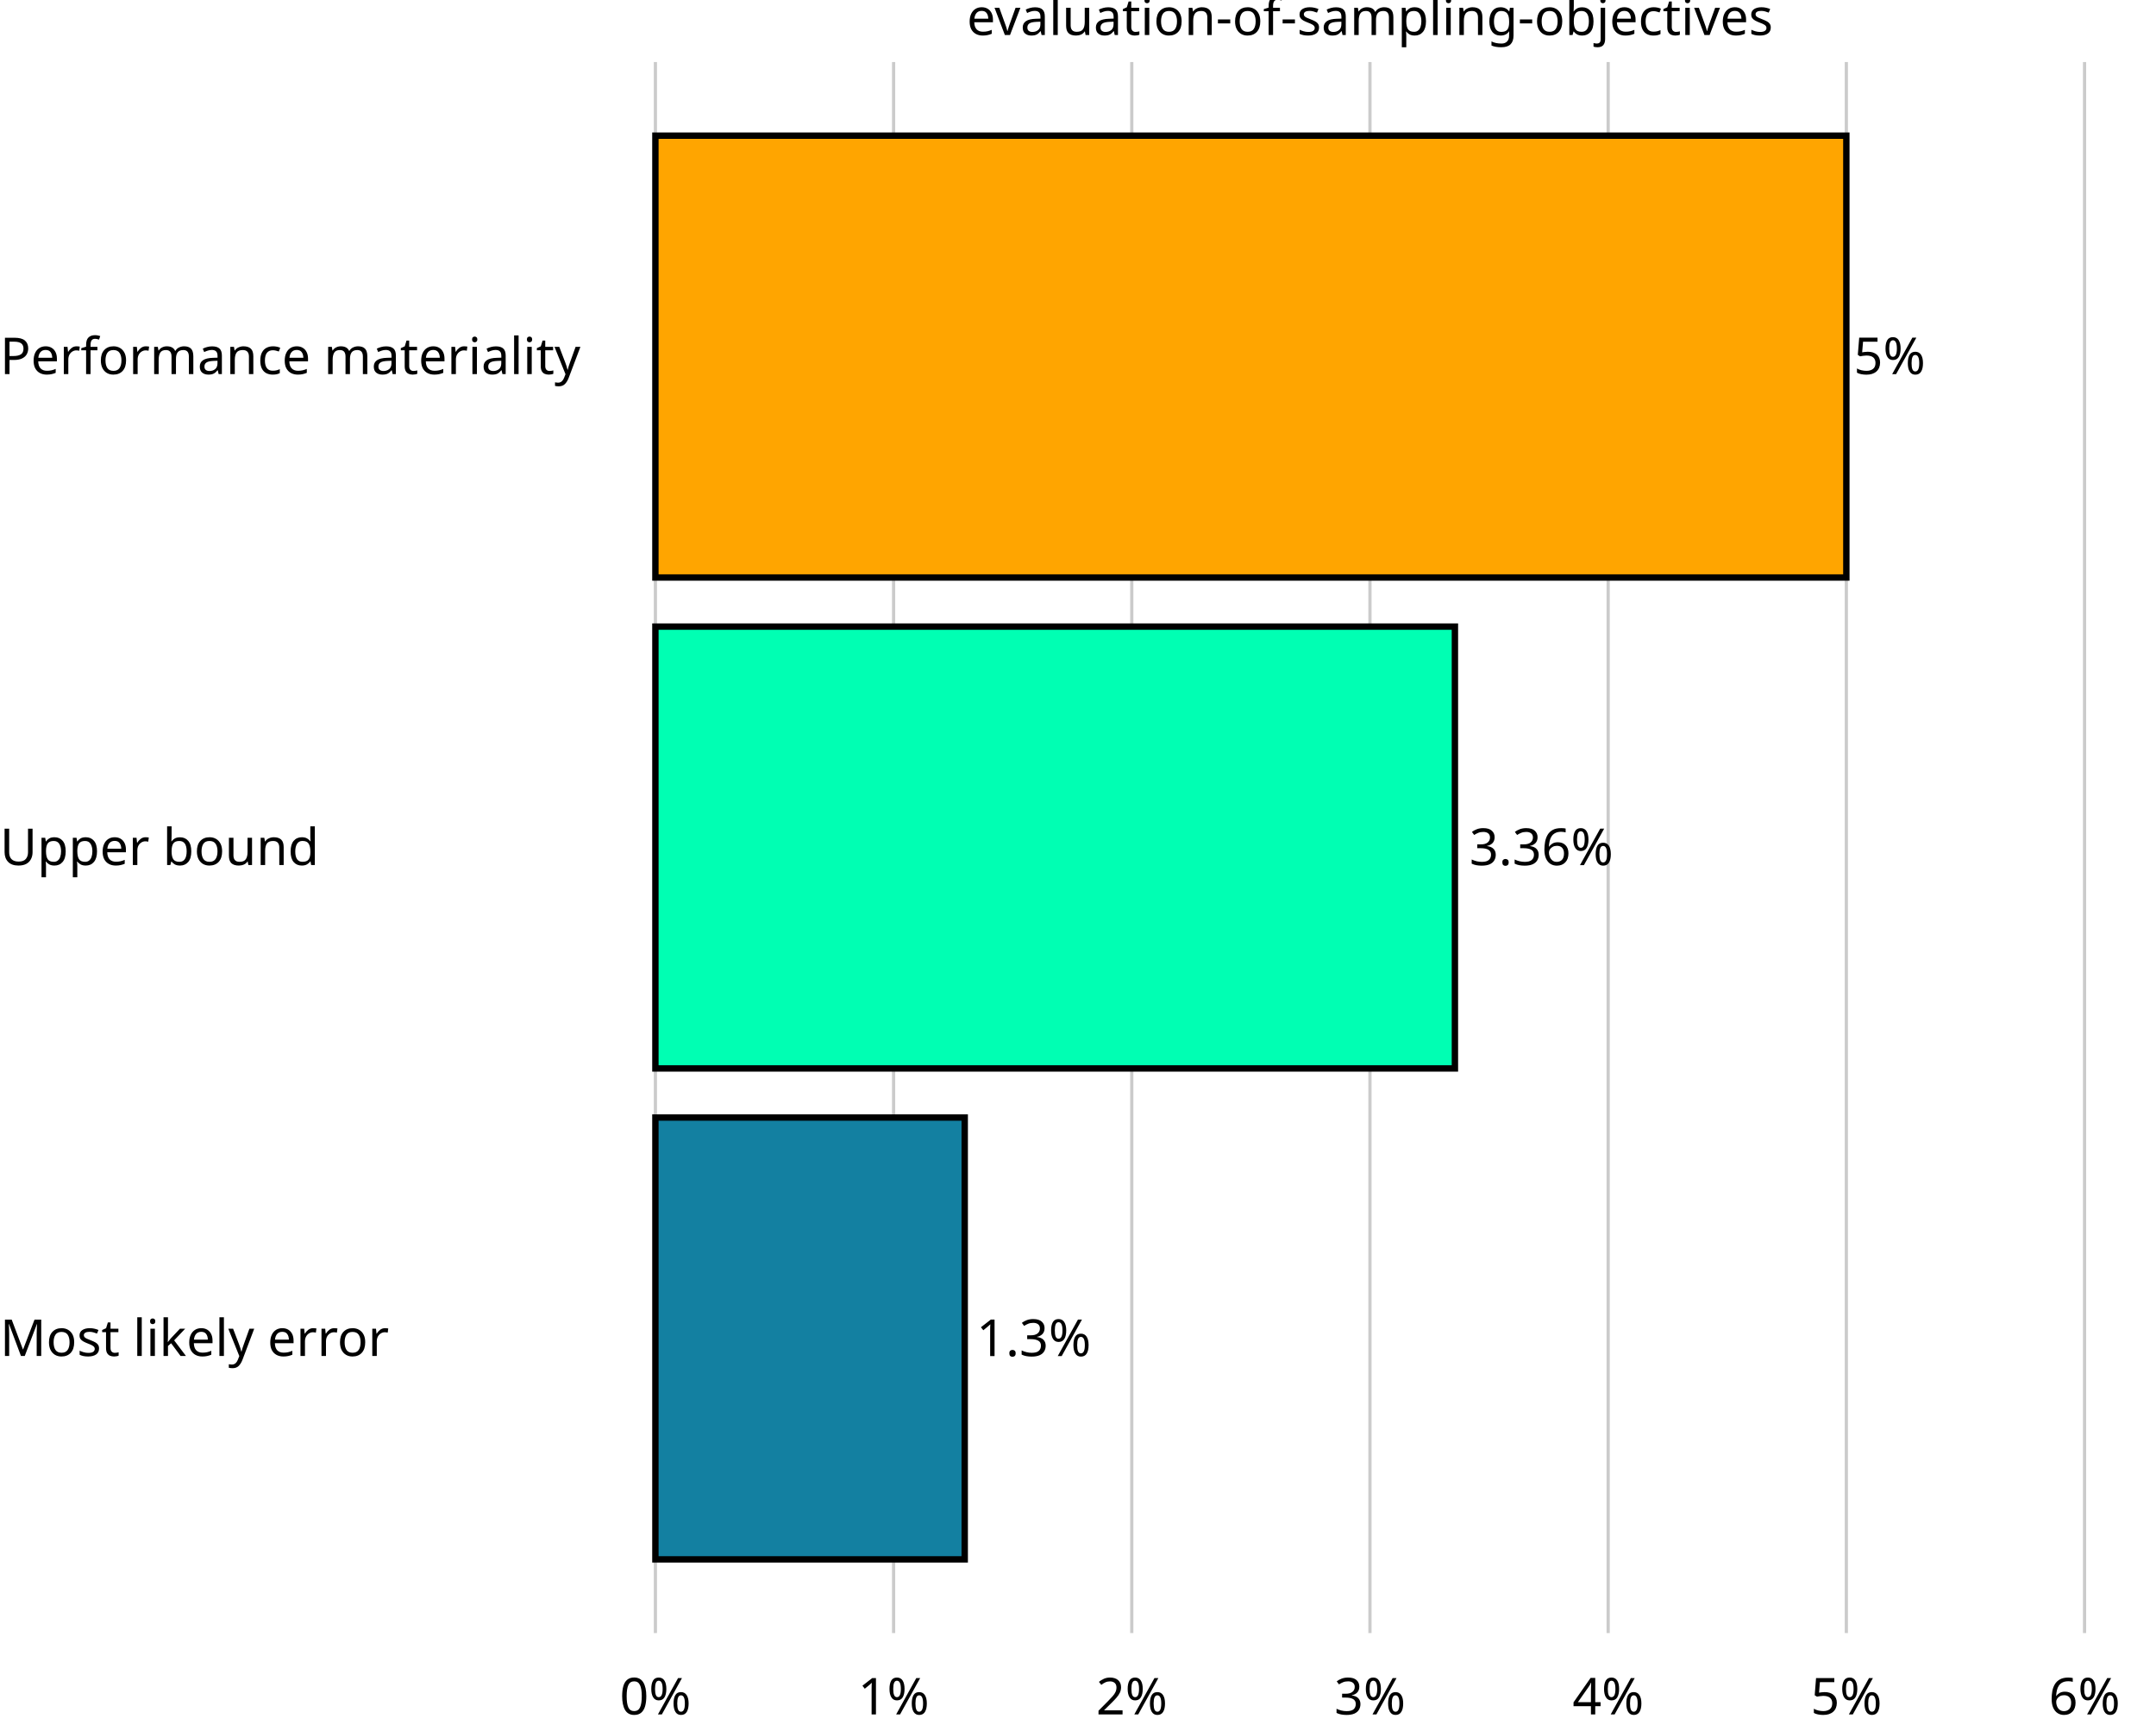
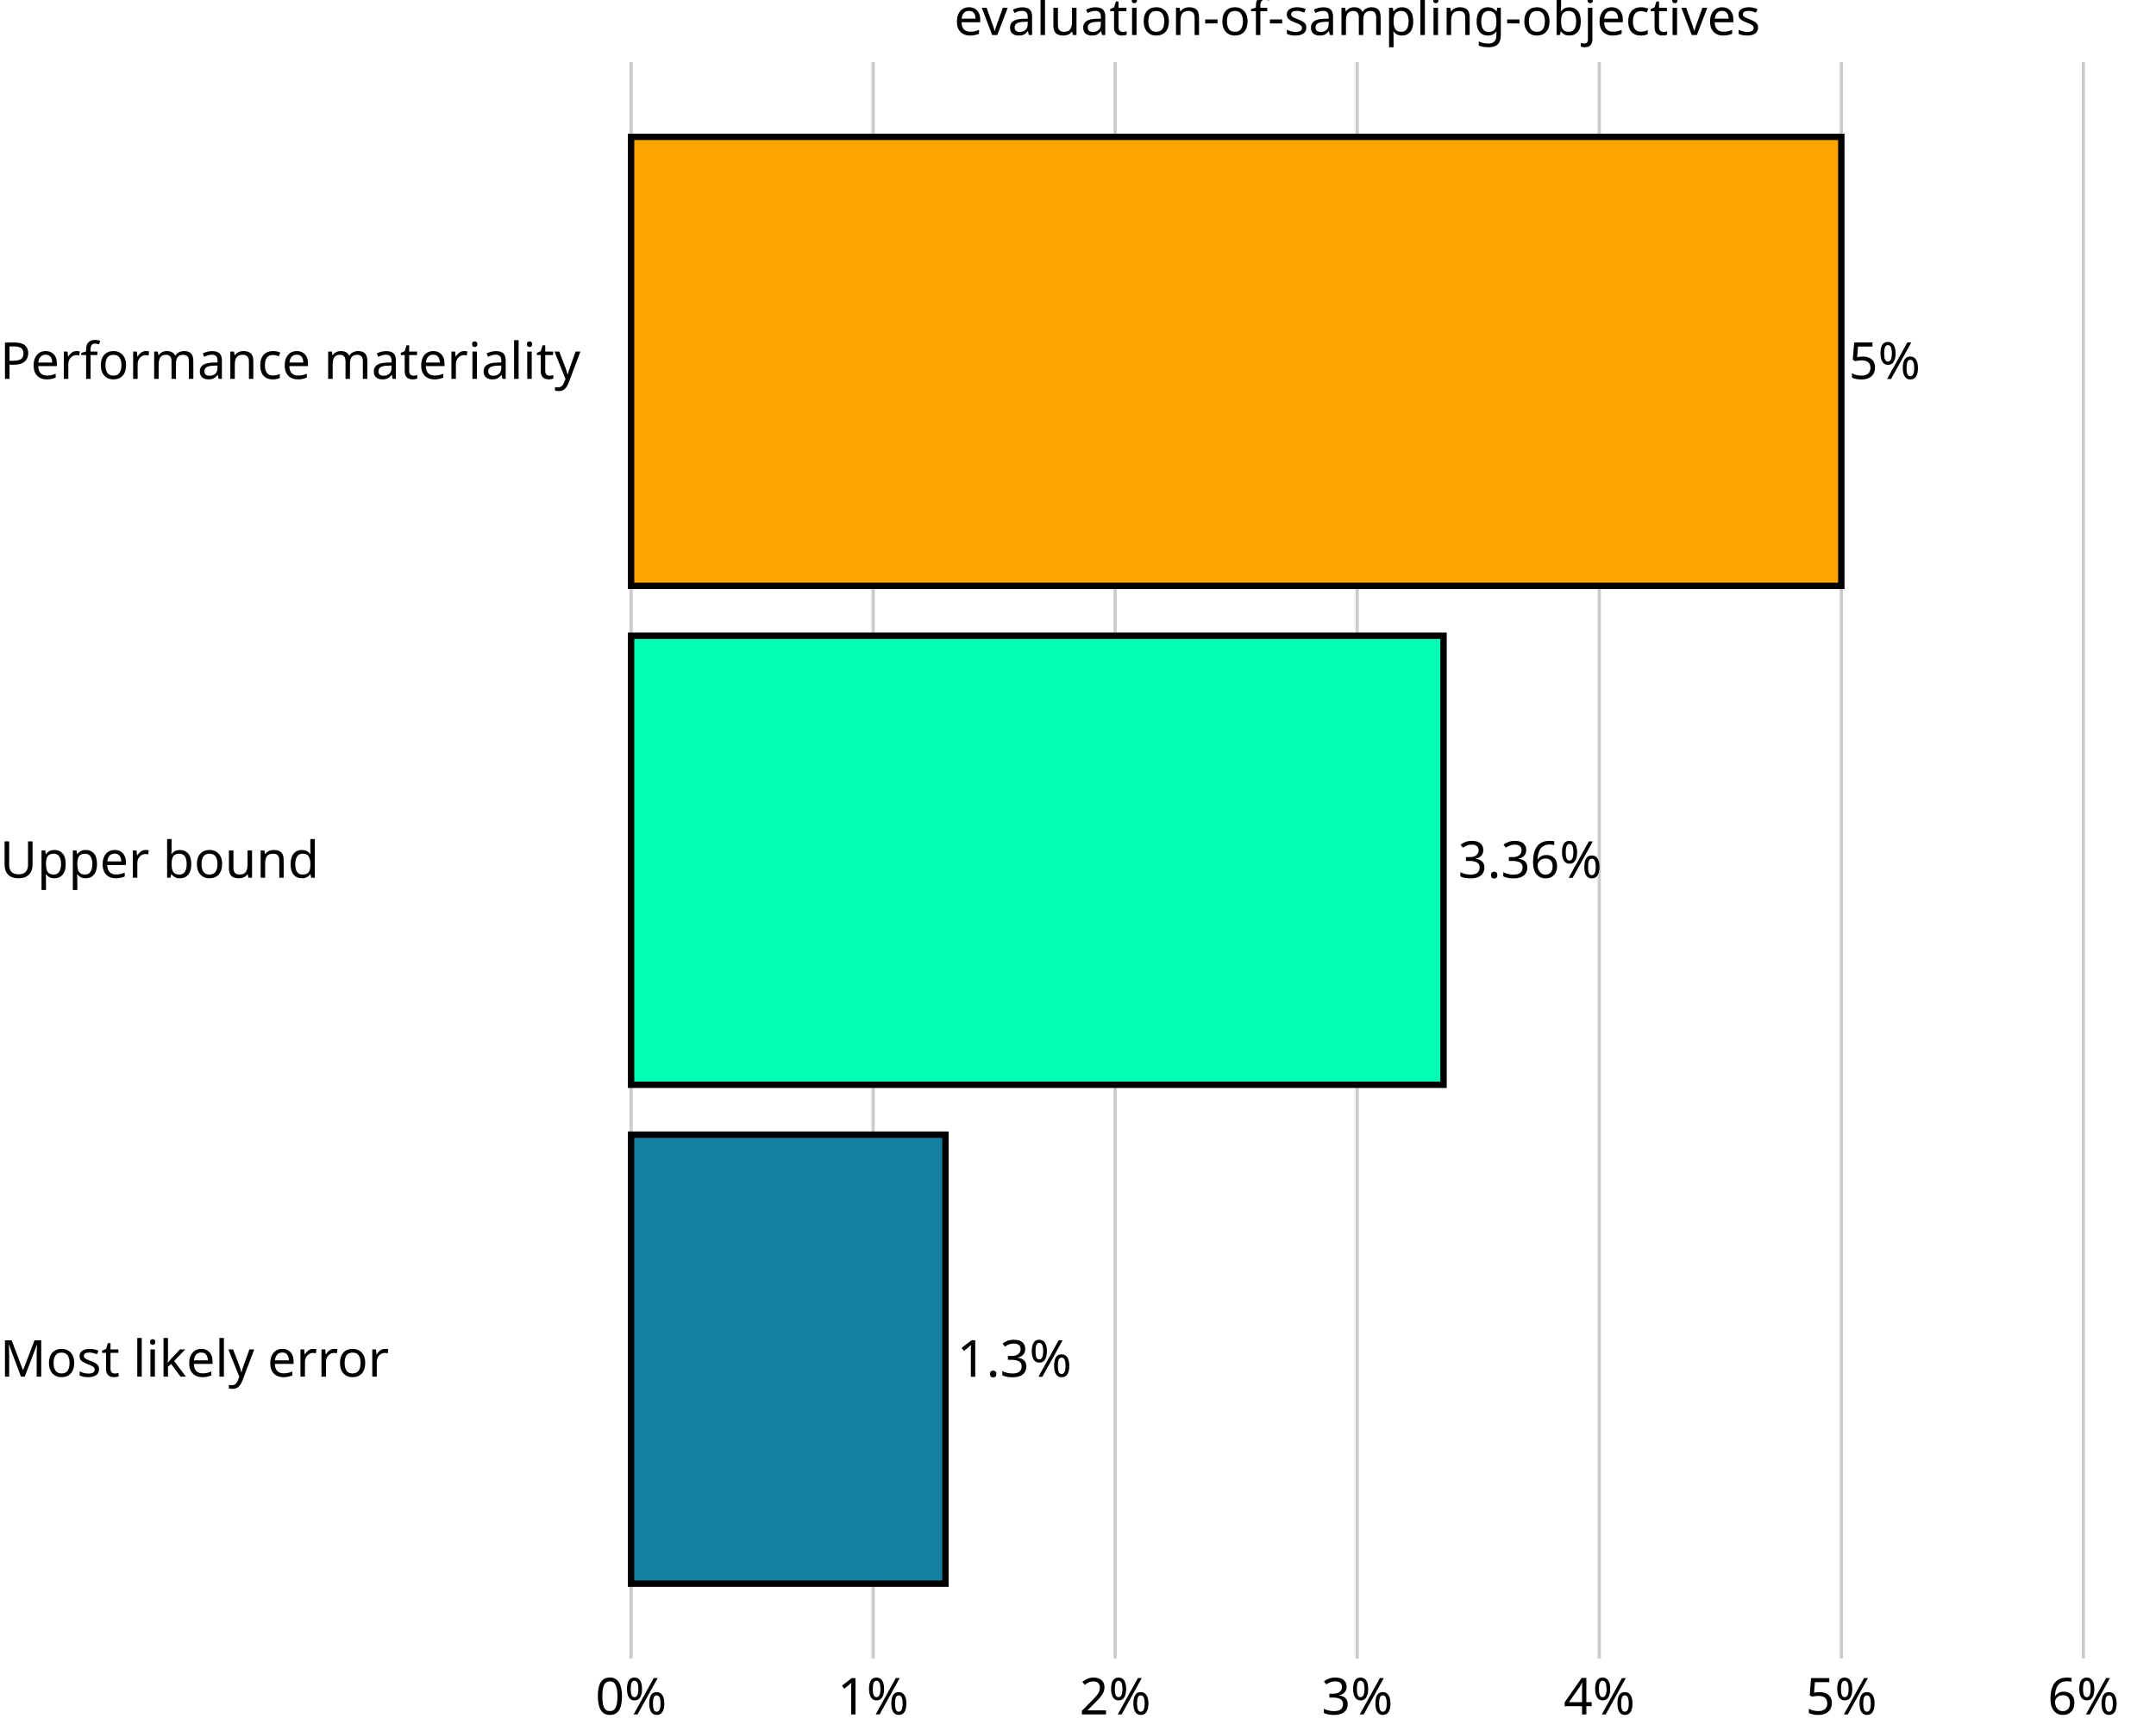
<svg xmlns="http://www.w3.org/2000/svg" class="svglite" data-engine-version="2.0" width="720.00pt" height="576.00pt" viewBox="0 0 720.00 576.00">
  <defs>
    <style type="text/css">
    .svglite line, .svglite polyline, .svglite polygon, .svglite path, .svglite rect, .svglite circle {
      fill: none;
      stroke: #000000;
      stroke-linecap: round;
      stroke-linejoin: round;
      stroke-miterlimit: 10.00;
    }
  </style>
  </defs>
  <rect width="100%" height="100%" style="stroke: none; fill: #FFFFFF;" />
  <defs>
    <clipPath id="cpMC4wMHw3MjAuMDB8MC4wMHw1NzYuMDA=">
      <rect x="0.00" y="0.00" width="720.00" height="576.00" />
    </clipPath>
  </defs>
  <g clip-path="url(#cpMC4wMHw3MjAuMDB8MC4wMHw1NzYuMDA=)">
    <rect x="0.00" y="0.00" width="720.00" height="576.00" style="stroke-width: 10.67; stroke: none;" />
  </g>
  <defs>
-     <clipPath id="cpMTk1LjAxfDcyMC4wMHwyMC43MXw1NDUuMjk=">
-       <rect x="195.01" y="20.71" width="524.99" height="524.59" />
+     <clipPath id="cpMTg2LjUwfDcyMC4wMHwyMC43MXw1NTMuODA=">
+       <rect x="186.50" y="20.71" width="533.50" height="533.09" />
    </clipPath>
  </defs>
-   <g clip-path="url(#cpMTk1LjAxfDcyMC4wMHwyMC43MXw1NDUuMjk=)">
-     <rect x="195.01" y="20.71" width="524.99" height="524.59" style="stroke-width: 10.67; stroke: none;" />
-     <polyline points="218.87,545.29 218.87,20.71 " style="stroke-width: 1.07; stroke: #CBCBCB; stroke-linecap: butt;" />
-     <polyline points="298.42,545.29 298.42,20.71 " style="stroke-width: 1.07; stroke: #CBCBCB; stroke-linecap: butt;" />
-     <polyline points="377.96,545.29 377.96,20.71 " style="stroke-width: 1.07; stroke: #CBCBCB; stroke-linecap: butt;" />
-     <polyline points="457.50,545.29 457.50,20.71 " style="stroke-width: 1.07; stroke: #CBCBCB; stroke-linecap: butt;" />
-     <polyline points="537.05,545.29 537.05,20.71 " style="stroke-width: 1.07; stroke: #CBCBCB; stroke-linecap: butt;" />
-     <polyline points="616.59,545.29 616.59,20.71 " style="stroke-width: 1.07; stroke: #CBCBCB; stroke-linecap: butt;" />
-     <polyline points="696.14,545.29 696.14,20.71 " style="stroke-width: 1.07; stroke: #CBCBCB; stroke-linecap: butt;" />
-     <rect x="218.87" y="373.16" width="103.30" height="147.54" style="stroke-width: 2.13; stroke-linecap: butt; stroke-linejoin: miter; fill: #1380A1;" />
-     <rect x="218.87" y="209.23" width="267.00" height="147.54" style="stroke-width: 2.13; stroke-linecap: butt; stroke-linejoin: miter; fill: #00FFB3;" />
-     <rect x="218.87" y="45.30" width="397.72" height="147.54" style="stroke-width: 2.13; stroke-linecap: butt; stroke-linejoin: miter; fill: #FFA500;" />
-     <text x="326.07" y="452.81" style="font-size: 17.07px; font-family: sans;" textLength="38.91px" lengthAdjust="spacingAndGlyphs">1.3%</text>
-     <text x="490.71" y="288.88" style="font-size: 17.07px; font-family: sans;" textLength="48.41px" lengthAdjust="spacingAndGlyphs">3.36%</text>
-     <text x="619.06" y="124.94" style="font-size: 17.07px; font-family: sans;" textLength="24.68px" lengthAdjust="spacingAndGlyphs">5%</text>
-     <rect x="195.01" y="20.71" width="524.99" height="524.59" style="stroke-width: 0.00; stroke: none;" />
+   <g clip-path="url(#cpMTg2LjUwfDcyMC4wMHwyMC43MXw1NTMuODA=)">
+     <rect x="186.50" y="20.71" width="533.50" height="533.09" style="stroke-width: 10.67; stroke: none;" />
+     <polyline points="210.75,553.80 210.75,20.71 " style="stroke-width: 1.07; stroke: #CBCBCB; stroke-linecap: butt;" />
+     <polyline points="291.59,553.80 291.59,20.71 " style="stroke-width: 1.07; stroke: #CBCBCB; stroke-linecap: butt;" />
+     <polyline points="372.42,553.80 372.42,20.71 " style="stroke-width: 1.07; stroke: #CBCBCB; stroke-linecap: butt;" />
+     <polyline points="453.25,553.80 453.25,20.71 " style="stroke-width: 1.07; stroke: #CBCBCB; stroke-linecap: butt;" />
+     <polyline points="534.08,553.80 534.08,20.71 " style="stroke-width: 1.07; stroke: #CBCBCB; stroke-linecap: butt;" />
+     <polyline points="614.92,553.80 614.92,20.71 " style="stroke-width: 1.07; stroke: #CBCBCB; stroke-linecap: butt;" />
+     <polyline points="695.75,553.80 695.75,20.71 " style="stroke-width: 1.07; stroke: #CBCBCB; stroke-linecap: butt;" />
+     <rect x="210.75" y="378.88" width="104.98" height="149.93" style="stroke-width: 2.13; stroke-linecap: butt; stroke-linejoin: miter; fill: #1380A1;" />
+     <rect x="210.75" y="212.29" width="271.32" height="149.93" style="stroke-width: 2.13; stroke-linecap: butt; stroke-linejoin: miter; fill: #00FFB3;" />
+     <rect x="210.75" y="45.70" width="404.16" height="149.93" style="stroke-width: 2.13; stroke-linecap: butt; stroke-linejoin: miter; fill: #FFA500;" />
+     <text x="319.62" y="459.72" style="font-size: 17.07px; font-family: sans;" textLength="38.91px" lengthAdjust="spacingAndGlyphs">1.3%</text>
+     <text x="486.92" y="293.13" style="font-size: 17.07px; font-family: sans;" textLength="48.41px" lengthAdjust="spacingAndGlyphs">3.36%</text>
+     <text x="617.38" y="126.54" style="font-size: 17.07px; font-family: sans;" textLength="24.68px" lengthAdjust="spacingAndGlyphs">5%</text>
+     <rect x="186.50" y="20.71" width="533.50" height="533.09" style="stroke-width: 0.00; stroke: none;" />
  </g>
  <g clip-path="url(#cpMC4wMHw3MjAuMDB8MC4wMHw1NzYuMDA=)">
-     <polyline points="195.01,545.29 195.01,20.71 " style="stroke-width: 0.00; stroke: none; stroke-linecap: butt;" />
-     <text x="-0" y="452.78" style="font-size: 17.00px; font-family: sans;" textLength="119.98px" lengthAdjust="spacingAndGlyphs">Most likely error</text>
-     <text x="-0" y="288.85" style="font-size: 17.00px; font-family: sans;" textLength="98.31px" lengthAdjust="spacingAndGlyphs">Upper bound</text>
-     <text x="-0" y="124.92" style="font-size: 17.00px; font-family: sans;" textLength="179.53px" lengthAdjust="spacingAndGlyphs">Performance materiality</text>
-     <polyline points="195.01,545.29 720.00,545.29 " style="stroke-width: 0.00; stroke: none; stroke-linecap: butt;" />
-     <text x="218.87" y="572.47" text-anchor="middle" style="font-size: 17.00px; font-family: sans;" textLength="24.57px" lengthAdjust="spacingAndGlyphs">0%</text>
-     <text x="298.42" y="572.47" text-anchor="middle" style="font-size: 17.00px; font-family: sans;" textLength="24.57px" lengthAdjust="spacingAndGlyphs">1%</text>
-     <text x="377.96" y="572.47" text-anchor="middle" style="font-size: 17.00px; font-family: sans;" textLength="24.57px" lengthAdjust="spacingAndGlyphs">2%</text>
-     <text x="457.50" y="572.47" text-anchor="middle" style="font-size: 17.00px; font-family: sans;" textLength="24.57px" lengthAdjust="spacingAndGlyphs">3%</text>
-     <text x="537.05" y="572.47" text-anchor="middle" style="font-size: 17.00px; font-family: sans;" textLength="24.57px" lengthAdjust="spacingAndGlyphs">4%</text>
-     <text x="616.59" y="572.47" text-anchor="middle" style="font-size: 17.00px; font-family: sans;" textLength="24.57px" lengthAdjust="spacingAndGlyphs">5%</text>
-     <text x="696.14" y="572.47" text-anchor="middle" style="font-size: 17.00px; font-family: sans;" textLength="24.57px" lengthAdjust="spacingAndGlyphs">6%</text>
-     <text x="457.50" y="11.70" text-anchor="middle" style="font-size: 17.00px; font-family: sans;" textLength="252.33px" lengthAdjust="spacingAndGlyphs">evaluation-of-sampling-objectives</text>
+     <polyline points="186.50,553.80 186.50,20.71 " style="stroke-width: 0.00; stroke: none; stroke-linecap: butt;" />
+     <text x="0.00" y="459.69" style="font-size: 17.00px; font-family: sans;" textLength="119.98px" lengthAdjust="spacingAndGlyphs">Most likely error</text>
+     <text x="0.00" y="293.10" style="font-size: 17.00px; font-family: sans;" textLength="98.31px" lengthAdjust="spacingAndGlyphs">Upper bound</text>
+     <text x="0.00" y="126.51" style="font-size: 17.00px; font-family: sans;" textLength="179.53px" lengthAdjust="spacingAndGlyphs">Performance materiality</text>
+     <polyline points="186.50,553.80 720.00,553.80 " style="stroke-width: 0.00; stroke: none; stroke-linecap: butt;" />
+     <text x="210.75" y="572.47" text-anchor="middle" style="font-size: 17.00px; font-family: sans;" textLength="24.57px" lengthAdjust="spacingAndGlyphs">0%</text>
+     <text x="291.59" y="572.47" text-anchor="middle" style="font-size: 17.00px; font-family: sans;" textLength="24.57px" lengthAdjust="spacingAndGlyphs">1%</text>
+     <text x="372.42" y="572.47" text-anchor="middle" style="font-size: 17.00px; font-family: sans;" textLength="24.57px" lengthAdjust="spacingAndGlyphs">2%</text>
+     <text x="453.25" y="572.47" text-anchor="middle" style="font-size: 17.00px; font-family: sans;" textLength="24.57px" lengthAdjust="spacingAndGlyphs">3%</text>
+     <text x="534.08" y="572.47" text-anchor="middle" style="font-size: 17.00px; font-family: sans;" textLength="24.57px" lengthAdjust="spacingAndGlyphs">4%</text>
+     <text x="614.92" y="572.47" text-anchor="middle" style="font-size: 17.00px; font-family: sans;" textLength="24.57px" lengthAdjust="spacingAndGlyphs">5%</text>
+     <text x="695.75" y="572.47" text-anchor="middle" style="font-size: 17.00px; font-family: sans;" textLength="24.57px" lengthAdjust="spacingAndGlyphs">6%</text>
+     <text x="453.25" y="11.70" text-anchor="middle" style="font-size: 17.00px; font-family: sans;" textLength="252.33px" lengthAdjust="spacingAndGlyphs">evaluation-of-sampling-objectives</text>
  </g>
</svg>
